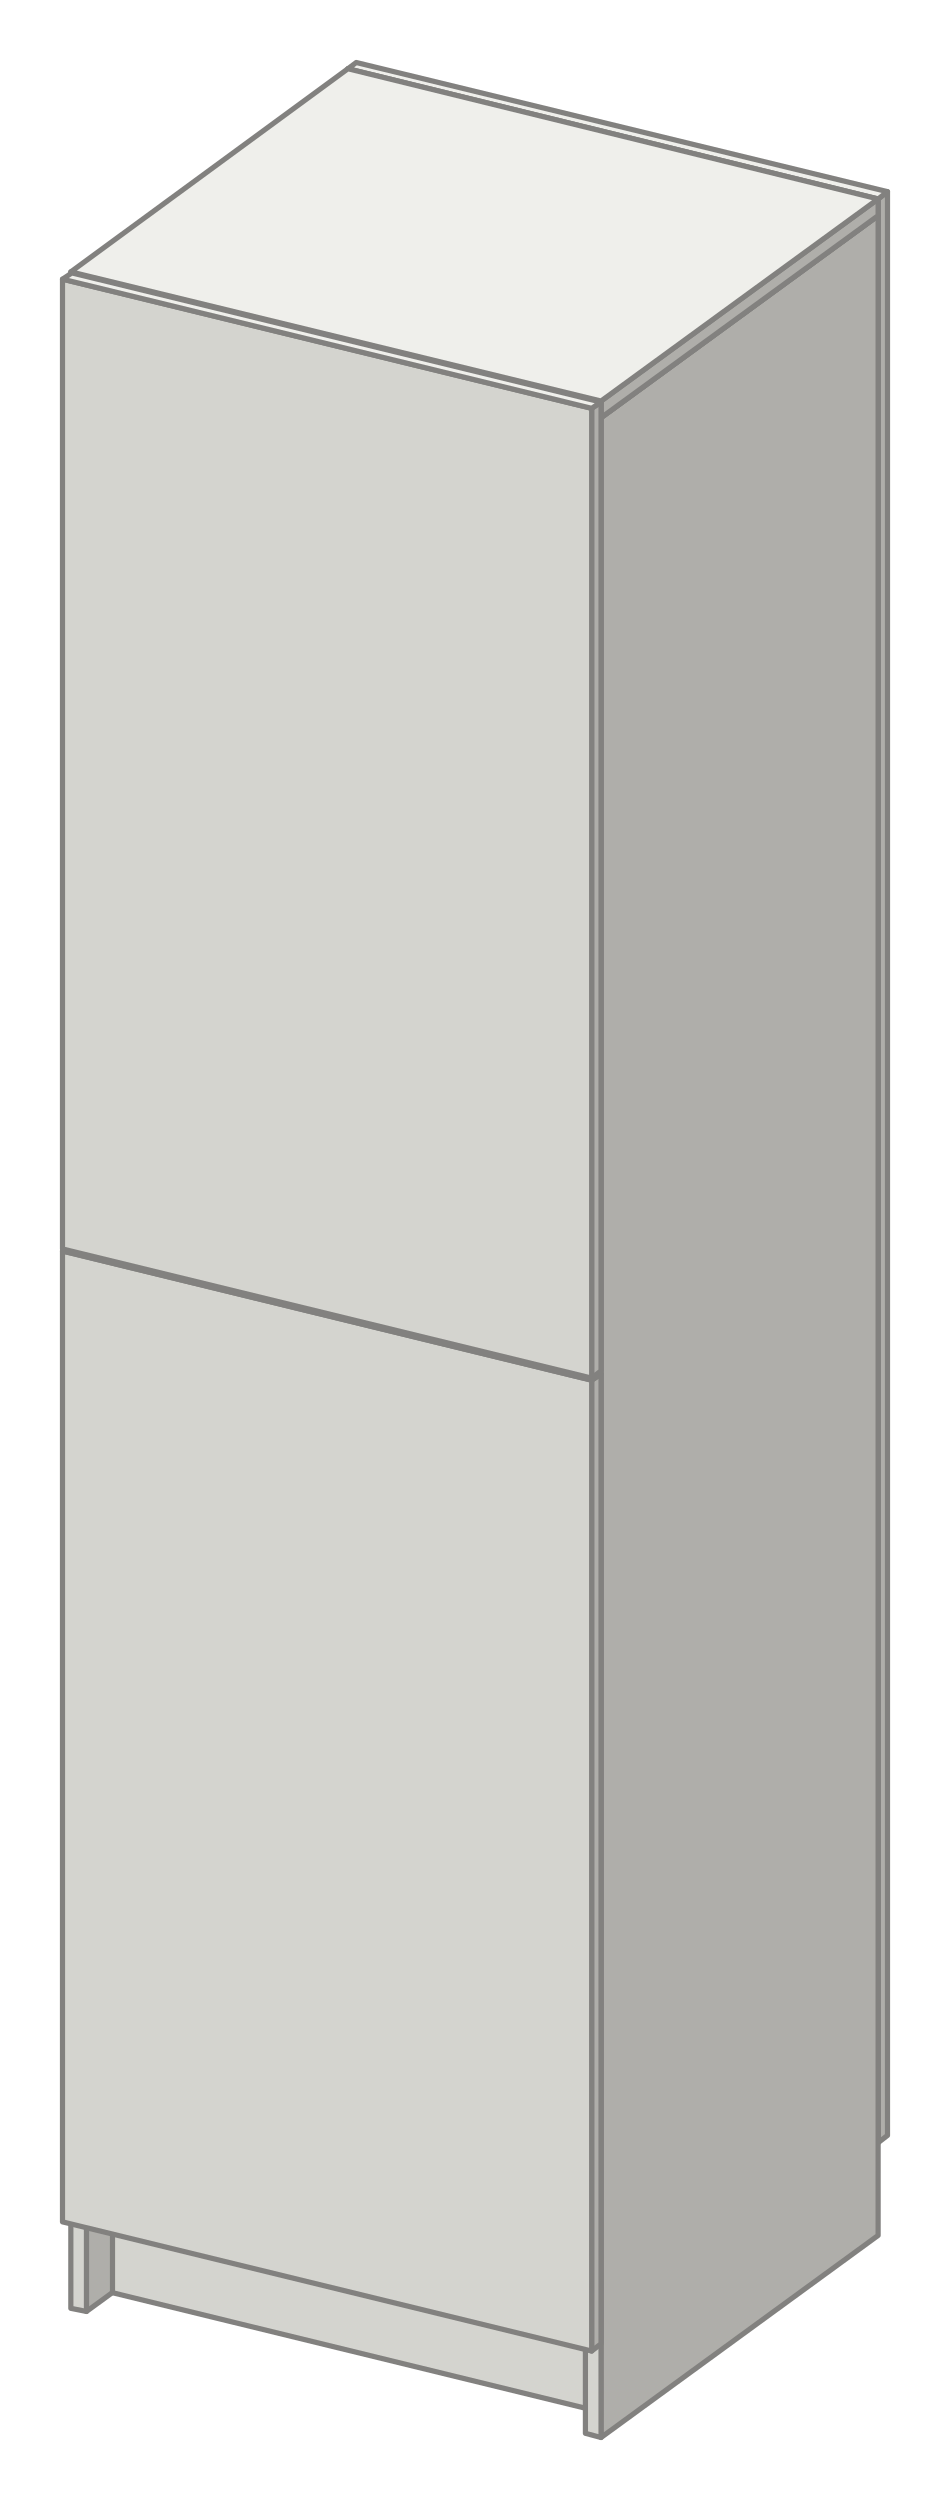
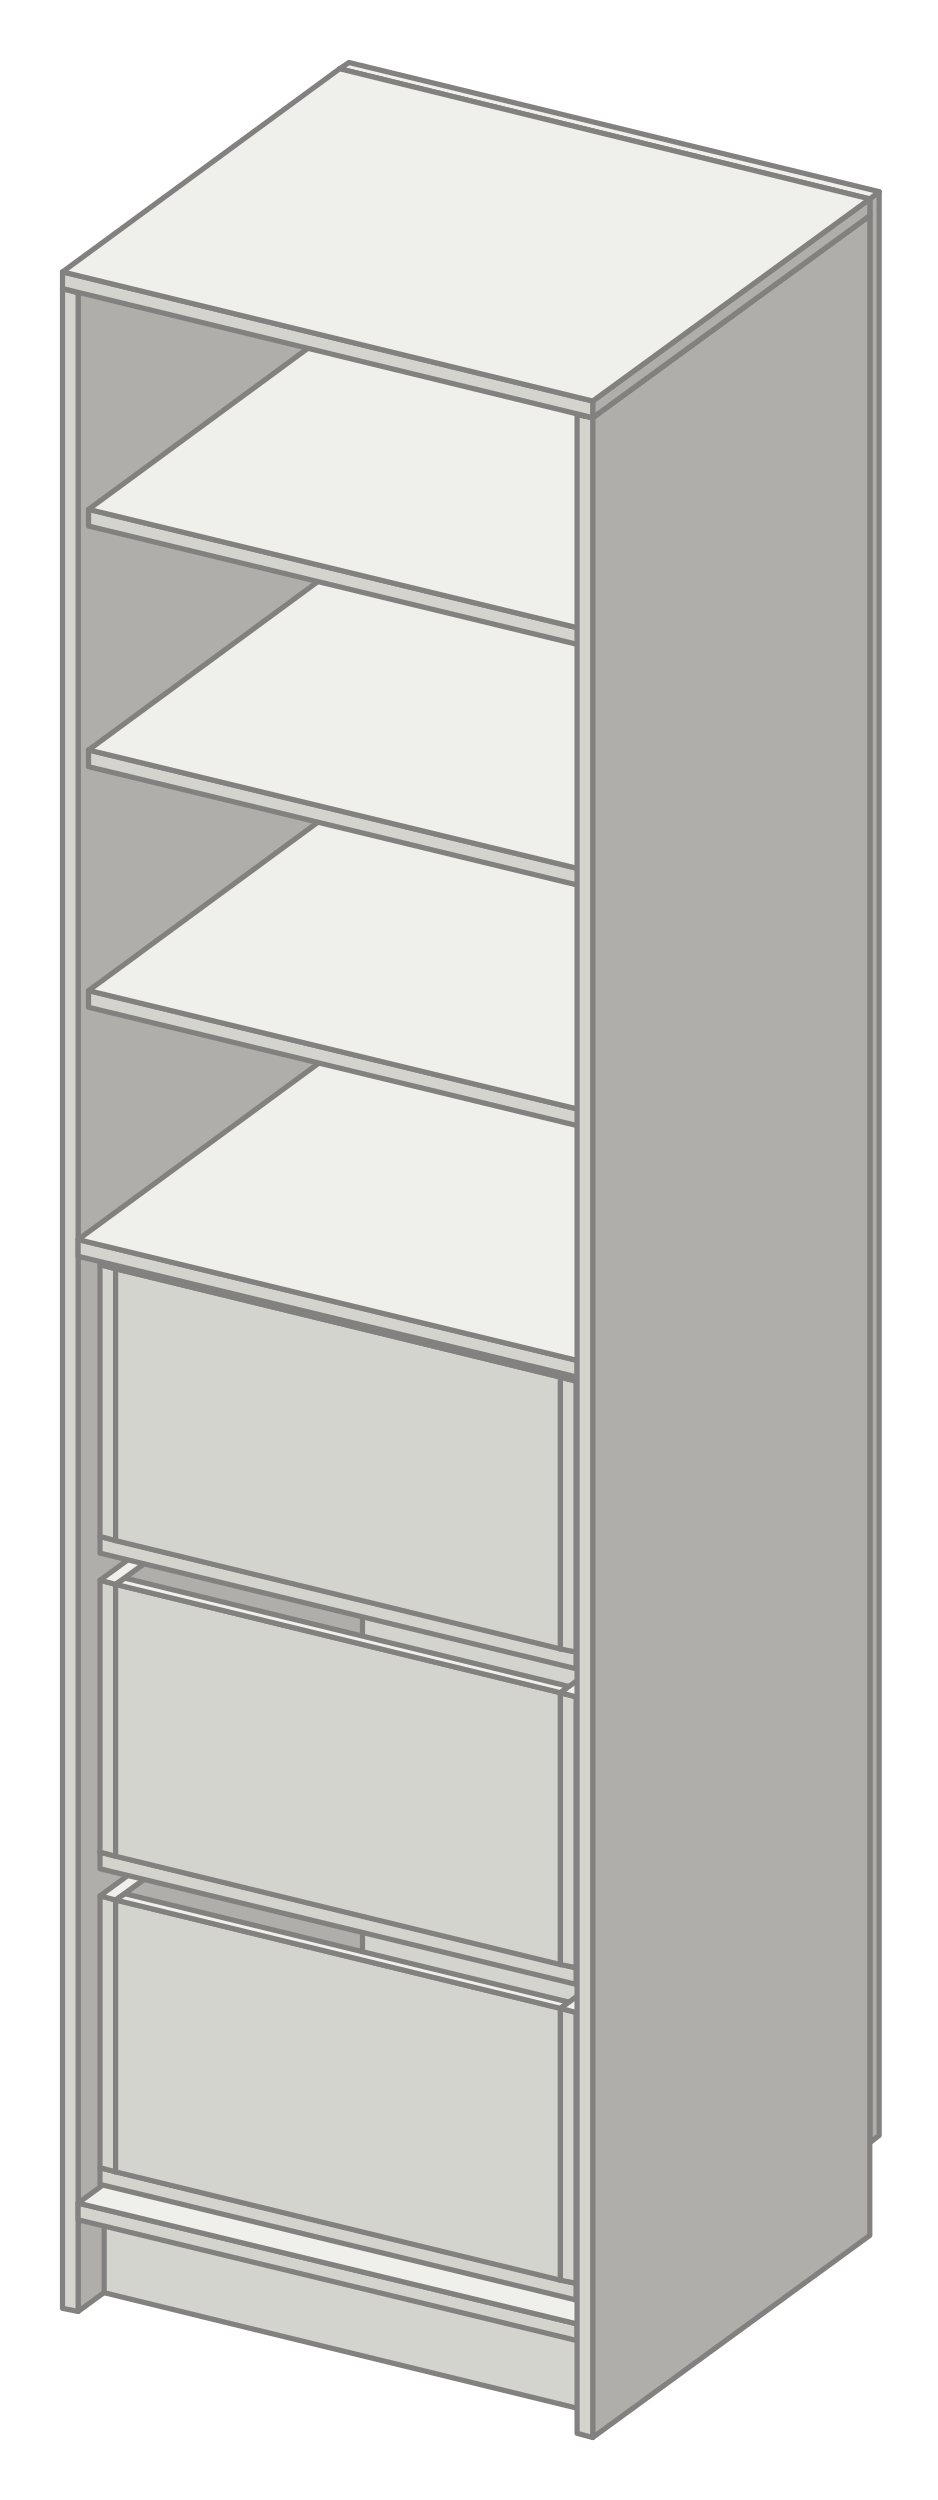
- <svg xmlns="http://www.w3.org/2000/svg" viewBox="0 0 91 240" width="91" height="240" stroke-width="0.5" stroke-linejoin="round">
-   <path d="M84.3,205.7L85.2,205L85.2,18.4L84.3,19.1Z" fill="#afaeaa" stroke="#82817f" />
-   <path d="M33.4,193.2L84.3,205.7L84.3,19.1L33.4,6.6Z" fill="#d4d4cf" stroke="#82817f" />
-   <path d="M33.4,6.6L84.3,19.1L85.2,18.4L34.2,6Z" fill="#efefeb" stroke="#82817f" />
-   <path d="M8.3,221.9L34.9,202.5L34.9,8.6L8.3,28.1Z" fill="#afaeaa" stroke="#82817f" />
-   <path d="M6.8,221.6L8.3,221.9L8.3,28.1L6.8,27.7Z" fill="#d4d4cf" stroke="#82817f" />
-   <path d="M6.8,27.7L8.3,28.1L34.9,8.6L33.4,8.2Z" fill="#efefeb" stroke="#82817f" />
-   <path d="M58.7,231.8L59.5,231.2L59.5,222.3L58.7,222.9Z" fill="#afaeaa" stroke="#82817f" />
-   <path d="M10.8,220.1L58.7,231.8L58.7,222.9L10.8,211.3Z" fill="#d4d4cf" stroke="#82817f" />
-   <path d="M10.8,211.3L58.7,222.9L59.5,222.3L11.7,210.6Z" fill="#efefeb" stroke="#82817f" />
-   <path d="M56.2,224.7L82.8,205.3L82.8,203.7L56.2,223.1Z" fill="#afaeaa" stroke="#82817f" />
-   <path d="M8.3,213.1L56.2,224.7L56.2,223.1L8.3,211.5Z" fill="#d4d4cf" stroke="#82817f" />
-   <path d="M8.3,211.5L56.2,223.1L82.8,203.7L34.9,192Z" fill="#efefeb" stroke="#82817f" />
-   <path d="M56.1,220.8L80.6,202.9L80.6,201.3L56.1,219.2Z" fill="#afaeaa" stroke="#82817f" />
-   <path d="M10.4,209.7L56.1,220.8L56.1,219.2L10.4,208.1Z" fill="#d4d4cf" stroke="#82817f" />
-   <path d="M10.4,208.1L56.1,219.2L80.6,201.3L34.9,190.1Z" fill="#efefeb" stroke="#82817f" />
-   <path d="M11.9,208.5L36.4,190.5L36.4,164.5L11.9,182.4Z" fill="#afaeaa" stroke="#82817f" />
-   <path d="M10.4,208.1L11.9,208.5L11.9,182.4L10.4,182Z" fill="#d4d4cf" stroke="#82817f" />
-   <path d="M10.4,182L11.9,182.4L36.4,164.5L34.9,164.1Z" fill="#efefeb" stroke="#82817f" />
-   <path d="M78.2,201.6L79.1,200.9L79.1,174.9L78.2,175.5Z" fill="#afaeaa" stroke="#82817f" />
-   <path d="M35.6,191.2L78.2,201.6L78.2,175.5L35.6,165.1Z" fill="#d4d4cf" stroke="#82817f" />
-   <path d="M35.6,165.1L78.2,175.5L79.1,174.9L36.4,164.5Z" fill="#efefeb" stroke="#82817f" />
-   <path d="M54.6,218.9L55.4,218.2L55.4,192.2L54.6,192.8Z" fill="#afaeaa" stroke="#82817f" />
-   <path d="M11.9,208.5L54.6,218.9L54.6,192.8L11.9,182.4Z" fill="#d4d4cf" stroke="#82817f" />
-   <path d="M11.9,182.4L54.6,192.8L55.4,192.2L12.8,181.8Z" fill="#efefeb" stroke="#82817f" />
-   <path d="M56.1,219.2L80.6,201.3L80.6,175.2L56.1,193.2Z" fill="#afaeaa" stroke="#82817f" />
-   <path d="M54.6,218.9L56.1,219.2L56.1,193.2L54.6,192.8Z" fill="#d4d4cf" stroke="#82817f" />
-   <path d="M54.6,192.8L56.1,193.2L80.6,175.2L79.1,174.9Z" fill="#efefeb" stroke="#82817f" />
-   <path d="M56.1,190.5L80.6,172.6L80.6,171L56.1,188.9Z" fill="#afaeaa" stroke="#82817f" />
-   <path d="M10.4,179.4L56.1,190.5L56.1,188.9L10.4,177.8Z" fill="#d4d4cf" stroke="#82817f" />
-   <path d="M10.4,177.8L56.1,188.9L80.6,171L34.9,159.8Z" fill="#efefeb" stroke="#82817f" />
-   <path d="M11.9,178.2L36.4,160.2L36.4,134.2L11.9,152.1Z" fill="#afaeaa" stroke="#82817f" />
-   <path d="M10.4,177.8L11.9,178.2L11.9,152.1L10.4,151.7Z" fill="#d4d4cf" stroke="#82817f" />
-   <path d="M10.4,151.7L11.9,152.1L36.4,134.2L34.9,133.8Z" fill="#efefeb" stroke="#82817f" />
-   <path d="M78.2,171.3L79.1,170.6L79.1,144.6L78.2,145.2Z" fill="#afaeaa" stroke="#82817f" />
-   <path d="M35.6,160.9L78.2,171.3L78.2,145.2L35.6,134.8Z" fill="#d4d4cf" stroke="#82817f" />
-   <path d="M35.6,134.8L78.2,145.2L79.1,144.6L36.4,134.2Z" fill="#efefeb" stroke="#82817f" />
-   <path d="M54.6,188.6L55.4,187.9L55.4,161.9L54.6,162.5Z" fill="#afaeaa" stroke="#82817f" />
-   <path d="M11.9,178.2L54.6,188.6L54.6,162.5L11.9,152.1Z" fill="#d4d4cf" stroke="#82817f" />
-   <path d="M11.9,152.1L54.6,162.5L55.4,161.9L12.8,151.5Z" fill="#efefeb" stroke="#82817f" />
-   <path d="M56.1,188.9L80.6,171L80.6,144.9L56.1,162.9Z" fill="#afaeaa" stroke="#82817f" />
-   <path d="M54.6,188.6L56.1,188.9L56.1,162.9L54.6,162.5Z" fill="#d4d4cf" stroke="#82817f" />
-   <path d="M54.6,162.5L56.1,162.9L80.6,144.9L79.1,144.6Z" fill="#efefeb" stroke="#82817f" />
-   <path d="M56.1,160.2L80.6,142.3L80.6,140.7L56.1,158.6Z" fill="#afaeaa" stroke="#82817f" />
-   <path d="M10.4,149.1L56.1,160.2L56.1,158.6L10.4,147.5Z" fill="#d4d4cf" stroke="#82817f" />
-   <path d="M10.4,147.5L56.1,158.6L80.6,140.7L34.9,129.5Z" fill="#efefeb" stroke="#82817f" />
-   <path d="M11.9,147.9L36.4,129.9L36.4,103.9L11.9,121.8Z" fill="#afaeaa" stroke="#82817f" />
-   <path d="M10.4,147.5L11.9,147.9L11.9,121.8L10.4,121.4Z" fill="#d4d4cf" stroke="#82817f" />
-   <path d="M10.4,121.4L11.9,121.8L36.4,103.9L34.9,103.5Z" fill="#efefeb" stroke="#82817f" />
-   <path d="M78.2,141L79.1,140.3L79.1,114.3L78.2,114.9Z" fill="#afaeaa" stroke="#82817f" />
-   <path d="M35.6,130.6L78.2,141L78.2,114.9L35.6,104.5Z" fill="#d4d4cf" stroke="#82817f" />
-   <path d="M35.6,104.5L78.2,114.9L79.1,114.3L36.4,103.9Z" fill="#efefeb" stroke="#82817f" />
-   <path d="M54.6,158.3L55.4,157.6L55.4,131.6L54.6,132.2Z" fill="#afaeaa" stroke="#82817f" />
-   <path d="M11.9,147.9L54.6,158.3L54.6,132.2L11.9,121.8Z" fill="#d4d4cf" stroke="#82817f" />
-   <path d="M11.9,121.8L54.6,132.2L55.4,131.6L12.8,121.2Z" fill="#efefeb" stroke="#82817f" />
-   <path d="M56.1,158.6L80.6,140.7L80.6,114.7L56.1,132.6Z" fill="#afaeaa" stroke="#82817f" />
-   <path d="M54.6,158.3L56.1,158.6L56.1,132.6L54.6,132.2Z" fill="#d4d4cf" stroke="#82817f" />
-   <path d="M54.6,132.2L56.1,132.6L80.6,114.7L79.1,114.3Z" fill="#efefeb" stroke="#82817f" />
-   <path d="M56.2,132.2L82.8,112.8L82.8,111.2L56.2,130.6Z" fill="#afaeaa" stroke="#82817f" />
-   <path d="M8.3,120.6L56.2,132.2L56.2,130.6L8.3,119Z" fill="#d4d4cf" stroke="#82817f" />
-   <path d="M8.3,119L56.2,130.6L82.8,111.2L34.9,99.5Z" fill="#efefeb" stroke="#82817f" />
-   <path d="M57.2,108.3L82.8,89.6L82.8,88L57.2,106.7Z" fill="#afaeaa" stroke="#82817f" />
-   <path d="M9.3,96.7L57.2,108.3L57.2,106.7L9.3,95.1Z" fill="#d4d4cf" stroke="#82817f" />
-   <path d="M9.3,95.1L57.2,106.7L82.8,88L34.9,76.3Z" fill="#efefeb" stroke="#82817f" />
-   <path d="M57.2,85.2L82.8,66.5L82.8,64.9L57.2,83.6Z" fill="#afaeaa" stroke="#82817f" />
-   <path d="M9.3,73.6L57.2,85.2L57.2,83.6L9.3,72Z" fill="#d4d4cf" stroke="#82817f" />
-   <path d="M9.3,72L57.2,83.6L82.8,64.9L34.9,53.2Z" fill="#efefeb" stroke="#82817f" />
-   <path d="M57.2,62.1L82.8,43.4L82.8,41.8L57.2,60.5Z" fill="#afaeaa" stroke="#82817f" />
-   <path d="M9.3,50.5L57.2,62.1L57.2,60.5L9.3,48.9Z" fill="#d4d4cf" stroke="#82817f" />
-   <path d="M9.3,48.9L57.2,60.5L82.8,41.8L34.9,30.1Z" fill="#efefeb" stroke="#82817f" />
-   <path d="M57.7,234L84.3,214.6L84.3,20.7L57.7,40.1Z" fill="#afaeaa" stroke="#82817f" />
-   <path d="M56.2,233.6L57.7,234L57.7,40.1L56.2,39.8Z" fill="#d4d4cf" stroke="#82817f" />
-   <path d="M56.2,39.8L57.7,40.1L84.3,20.7L82.8,20.3Z" fill="#efefeb" stroke="#82817f" />
-   <path d="M56.8,225.7L57.7,225L57.7,131.9L56.8,132.5Z" fill="#afaeaa" stroke="#82817f" />
-   <path d="M6,213.3L56.8,225.7L56.8,132.5L6,120.1Z" fill="#d4d4cf" stroke="#82817f" />
-   <path d="M6,120.1L56.8,132.5L57.7,131.9L6.9,119.5Z" fill="#efefeb" stroke="#82817f" />
-   <path d="M57.7,40.1L84.3,20.7L84.3,19.1L57.7,38.5Z" fill="#afaeaa" stroke="#82817f" />
-   <path d="M6.8,27.7L57.7,40.1L57.7,38.5L6.8,26.1Z" fill="#d4d4cf" stroke="#82817f" />
-   <path d="M6.8,26.1L57.7,38.5L84.3,19.1L33.4,6.6Z" fill="#efefeb" stroke="#82817f" />
-   <path d="M56.8,132.3L57.7,131.6L57.7,38.6L56.8,39.2Z" fill="#afaeaa" stroke="#82817f" />
-   <path d="M6,119.9L56.8,132.3L56.8,39.2L6,26.8Z" fill="#d4d4cf" stroke="#82817f" />
-   <path d="M6,26.8L56.8,39.2L57.7,38.6L6.9,26.2Z" fill="#efefeb" stroke="#82817f" />
+ <svg xmlns="http://www.w3.org/2000/svg" viewBox="0 0 90 240" width="90" height="240" stroke-width="0.5" stroke-linejoin="round">
+   <path d="M83.5,205.7L84.4,205L84.4,18.4L83.5,19.1Z" fill="#afaeaa" stroke="#82817f" />
+   <path d="M32.6,193.2L83.5,205.7L83.5,19.1L32.6,6.6Z" fill="#d4d4cf" stroke="#82817f" />
+   <path d="M32.6,6.6L83.5,19.1L84.4,18.4L33.5,6Z" fill="#efefeb" stroke="#82817f" />
+   <path d="M7.5,221.9L34.1,202.5L34.1,8.6L7.5,28.1Z" fill="#afaeaa" stroke="#82817f" />
+   <path d="M6,221.6L7.5,221.9L7.5,28.1L6,27.7Z" fill="#d4d4cf" stroke="#82817f" />
+   <path d="M6,27.7L7.5,28.1L34.1,8.6L32.6,8.2Z" fill="#efefeb" stroke="#82817f" />
+   <path d="M57.9,231.8L58.7,231.2L58.7,222.3L57.9,222.9Z" fill="#afaeaa" stroke="#82817f" />
+   <path d="M10,220.1L57.9,231.8L57.9,222.9L10,211.3Z" fill="#d4d4cf" stroke="#82817f" />
+   <path d="M10,211.3L57.9,222.9L58.7,222.3L10.9,210.6Z" fill="#efefeb" stroke="#82817f" />
+   <path d="M55.4,224.7L82,205.3L82,203.7L55.4,223.1Z" fill="#afaeaa" stroke="#82817f" />
+   <path d="M7.5,213.1L55.4,224.7L55.4,223.1L7.5,211.5Z" fill="#d4d4cf" stroke="#82817f" />
+   <path d="M7.5,211.5L55.4,223.1L82,203.7L34.1,192Z" fill="#efefeb" stroke="#82817f" />
+   <path d="M55.3,220.8L79.8,202.9L79.8,201.3L55.3,219.2Z" fill="#afaeaa" stroke="#82817f" />
+   <path d="M9.6,209.7L55.3,220.8L55.3,219.2L9.6,208.1Z" fill="#d4d4cf" stroke="#82817f" />
+   <path d="M9.6,208.1L55.3,219.2L79.8,201.3L34.1,190.1Z" fill="#efefeb" stroke="#82817f" />
+   <path d="M11.1,208.5L35.7,190.5L35.7,164.5L11.1,182.4Z" fill="#afaeaa" stroke="#82817f" />
+   <path d="M9.6,208.1L11.1,208.5L11.1,182.4L9.6,182Z" fill="#d4d4cf" stroke="#82817f" />
+   <path d="M9.6,182L11.1,182.4L35.7,164.5L34.1,164.1Z" fill="#efefeb" stroke="#82817f" />
+   <path d="M77.4,201.6L78.3,200.9L78.3,174.9L77.4,175.5Z" fill="#afaeaa" stroke="#82817f" />
+   <path d="M34.8,191.2L77.4,201.6L77.4,175.5L34.8,165.1Z" fill="#d4d4cf" stroke="#82817f" />
+   <path d="M34.8,165.1L77.4,175.5L78.3,174.9L35.7,164.5Z" fill="#efefeb" stroke="#82817f" />
+   <path d="M53.8,218.9L54.6,218.2L54.6,192.2L53.8,192.8Z" fill="#afaeaa" stroke="#82817f" />
+   <path d="M11.1,208.5L53.8,218.9L53.8,192.8L11.1,182.4Z" fill="#d4d4cf" stroke="#82817f" />
+   <path d="M11.1,182.4L53.8,192.8L54.6,192.2L12,181.8Z" fill="#efefeb" stroke="#82817f" />
+   <path d="M55.3,219.2L79.8,201.3L79.8,175.2L55.3,193.2Z" fill="#afaeaa" stroke="#82817f" />
+   <path d="M53.8,218.9L55.3,219.2L55.3,193.2L53.8,192.8Z" fill="#d4d4cf" stroke="#82817f" />
+   <path d="M53.8,192.8L55.3,193.2L79.8,175.2L78.3,174.9Z" fill="#efefeb" stroke="#82817f" />
+   <path d="M55.3,190.5L79.8,172.6L79.8,171L55.3,188.9Z" fill="#afaeaa" stroke="#82817f" />
+   <path d="M9.6,179.4L55.3,190.5L55.3,188.9L9.6,177.8Z" fill="#d4d4cf" stroke="#82817f" />
+   <path d="M9.6,177.8L55.3,188.9L79.8,171L34.1,159.8Z" fill="#efefeb" stroke="#82817f" />
+   <path d="M11.1,178.2L35.7,160.2L35.7,134.2L11.1,152.1Z" fill="#afaeaa" stroke="#82817f" />
+   <path d="M9.6,177.8L11.1,178.2L11.1,152.1L9.6,151.7Z" fill="#d4d4cf" stroke="#82817f" />
+   <path d="M9.6,151.7L11.1,152.1L35.7,134.2L34.1,133.8Z" fill="#efefeb" stroke="#82817f" />
+   <path d="M77.4,171.3L78.3,170.6L78.3,144.6L77.4,145.2Z" fill="#afaeaa" stroke="#82817f" />
+   <path d="M34.8,160.9L77.4,171.3L77.4,145.2L34.8,134.8Z" fill="#d4d4cf" stroke="#82817f" />
+   <path d="M34.8,134.8L77.4,145.2L78.3,144.6L35.7,134.2Z" fill="#efefeb" stroke="#82817f" />
+   <path d="M53.8,188.6L54.6,187.9L54.6,161.9L53.8,162.5Z" fill="#afaeaa" stroke="#82817f" />
+   <path d="M11.1,178.2L53.8,188.6L53.8,162.5L11.1,152.1Z" fill="#d4d4cf" stroke="#82817f" />
+   <path d="M11.1,152.1L53.8,162.5L54.6,161.9L12,151.5Z" fill="#efefeb" stroke="#82817f" />
+   <path d="M55.3,188.9L79.8,171L79.8,144.9L55.3,162.9Z" fill="#afaeaa" stroke="#82817f" />
+   <path d="M53.8,188.6L55.3,188.9L55.3,162.9L53.8,162.5Z" fill="#d4d4cf" stroke="#82817f" />
+   <path d="M53.8,162.5L55.3,162.9L79.8,144.9L78.3,144.6Z" fill="#efefeb" stroke="#82817f" />
+   <path d="M55.3,160.2L79.8,142.3L79.8,140.7L55.3,158.6Z" fill="#afaeaa" stroke="#82817f" />
+   <path d="M9.6,149.1L55.3,160.2L55.3,158.6L9.6,147.5Z" fill="#d4d4cf" stroke="#82817f" />
+   <path d="M9.6,147.5L55.3,158.6L79.8,140.7L34.1,129.5Z" fill="#efefeb" stroke="#82817f" />
+   <path d="M11.1,147.9L35.7,129.9L35.7,103.9L11.1,121.8Z" fill="#afaeaa" stroke="#82817f" />
+   <path d="M9.6,147.5L11.1,147.9L11.1,121.8L9.6,121.4Z" fill="#d4d4cf" stroke="#82817f" />
+   <path d="M9.6,121.4L11.1,121.8L35.7,103.9L34.1,103.5Z" fill="#efefeb" stroke="#82817f" />
+   <path d="M77.4,141L78.3,140.3L78.3,114.3L77.4,114.9Z" fill="#afaeaa" stroke="#82817f" />
+   <path d="M34.8,130.6L77.4,141L77.4,114.9L34.8,104.5Z" fill="#d4d4cf" stroke="#82817f" />
+   <path d="M34.8,104.5L77.4,114.9L78.3,114.3L35.7,103.9Z" fill="#efefeb" stroke="#82817f" />
+   <path d="M53.8,158.3L54.6,157.6L54.6,131.6L53.8,132.2Z" fill="#afaeaa" stroke="#82817f" />
+   <path d="M11.1,147.9L53.8,158.3L53.8,132.2L11.1,121.8Z" fill="#d4d4cf" stroke="#82817f" />
+   <path d="M11.1,121.8L53.8,132.2L54.6,131.6L12,121.2Z" fill="#efefeb" stroke="#82817f" />
+   <path d="M55.3,158.6L79.8,140.7L79.8,114.7L55.3,132.6Z" fill="#afaeaa" stroke="#82817f" />
+   <path d="M53.8,158.3L55.3,158.6L55.3,132.6L53.8,132.2Z" fill="#d4d4cf" stroke="#82817f" />
+   <path d="M53.8,132.2L55.3,132.6L79.8,114.7L78.3,114.3Z" fill="#efefeb" stroke="#82817f" />
+   <path d="M55.4,132.2L82,112.8L82,111.2L55.4,130.6Z" fill="#afaeaa" stroke="#82817f" />
+   <path d="M7.5,120.6L55.4,132.2L55.4,130.6L7.5,119Z" fill="#d4d4cf" stroke="#82817f" />
+   <path d="M7.5,119L55.4,130.6L82,111.2L34.1,99.5Z" fill="#efefeb" stroke="#82817f" />
+   <path d="M56.4,108.3L82,89.6L82,88L56.4,106.7Z" fill="#afaeaa" stroke="#82817f" />
+   <path d="M8.5,96.7L56.4,108.3L56.4,106.7L8.5,95.1Z" fill="#d4d4cf" stroke="#82817f" />
+   <path d="M8.5,95.1L56.4,106.7L82,88L34.1,76.3Z" fill="#efefeb" stroke="#82817f" />
+   <path d="M56.4,85.2L82,66.5L82,64.9L56.4,83.6Z" fill="#afaeaa" stroke="#82817f" />
+   <path d="M8.5,73.6L56.4,85.2L56.4,83.6L8.5,72Z" fill="#d4d4cf" stroke="#82817f" />
+   <path d="M8.5,72L56.4,83.6L82,64.9L34.1,53.2Z" fill="#efefeb" stroke="#82817f" />
+   <path d="M56.4,62.1L82,43.4L82,41.8L56.4,60.5Z" fill="#afaeaa" stroke="#82817f" />
+   <path d="M8.5,50.5L56.4,62.1L56.4,60.5L8.5,48.9Z" fill="#d4d4cf" stroke="#82817f" />
+   <path d="M8.5,48.9L56.4,60.5L82,41.8L34.1,30.1Z" fill="#efefeb" stroke="#82817f" />
+   <path d="M56.9,234L83.5,214.6L83.5,20.7L56.9,40.1Z" fill="#afaeaa" stroke="#82817f" />
+   <path d="M55.4,233.6L56.9,234L56.9,40.1L55.4,39.8Z" fill="#d4d4cf" stroke="#82817f" />
+   <path d="M55.4,39.8L56.9,40.1L83.5,20.7L82,20.3Z" fill="#efefeb" stroke="#82817f" />
+   <path d="M56.9,40.1L83.5,20.7L83.5,19.1L56.9,38.5Z" fill="#afaeaa" stroke="#82817f" />
+   <path d="M6,27.7L56.9,40.1L56.9,38.5L6,26.1Z" fill="#d4d4cf" stroke="#82817f" />
+   <path d="M6,26.1L56.9,38.5L83.5,19.1L32.6,6.6Z" fill="#efefeb" stroke="#82817f" />
</svg>
